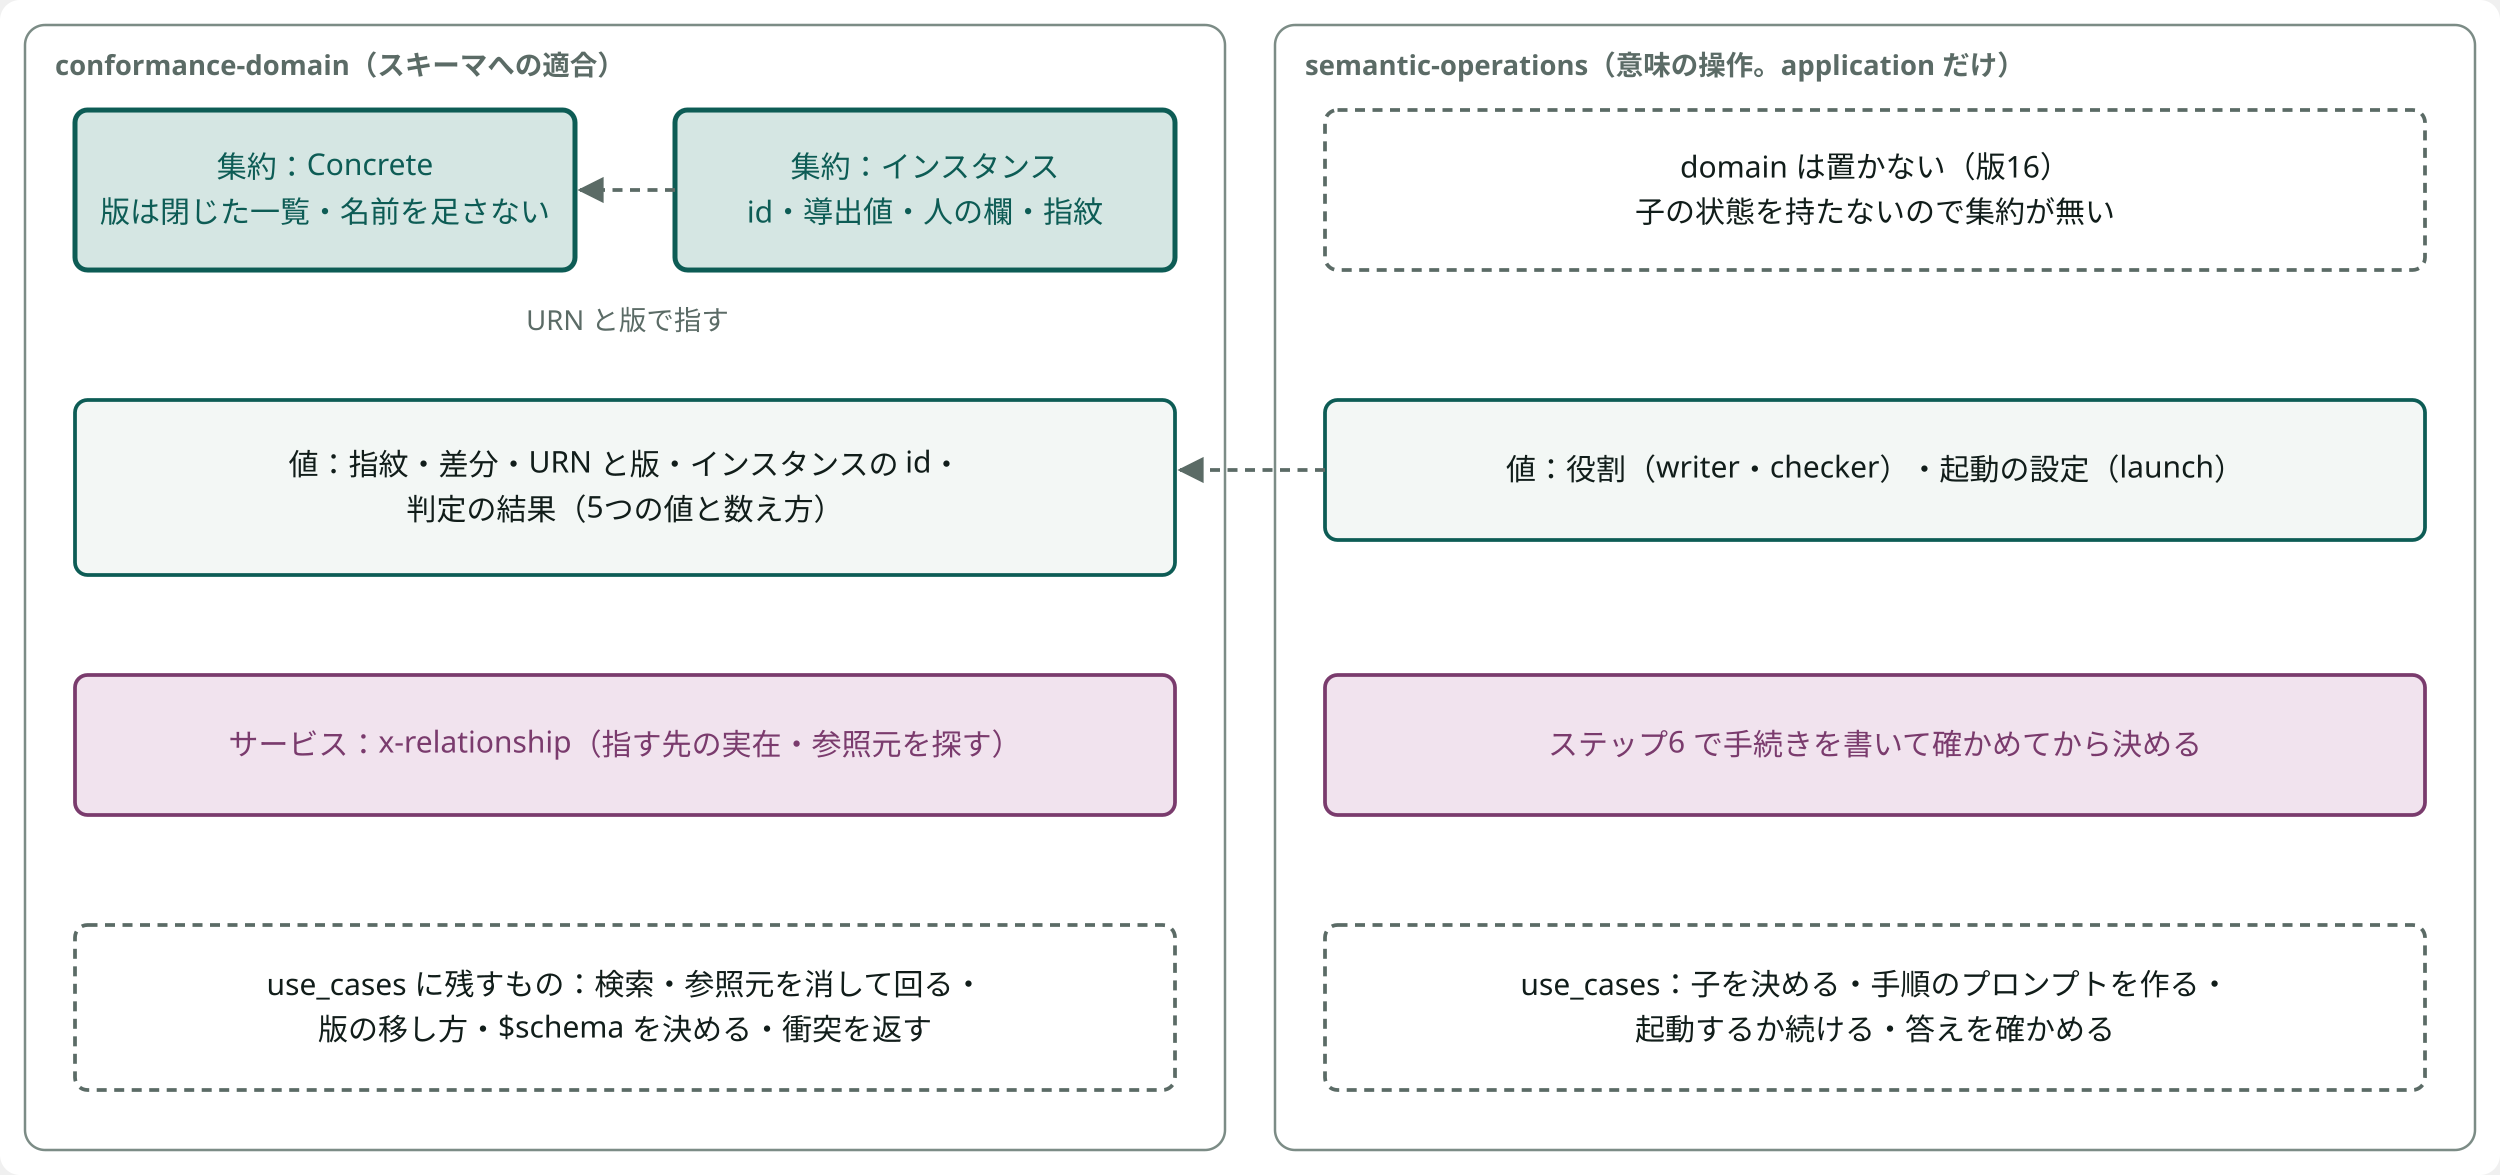
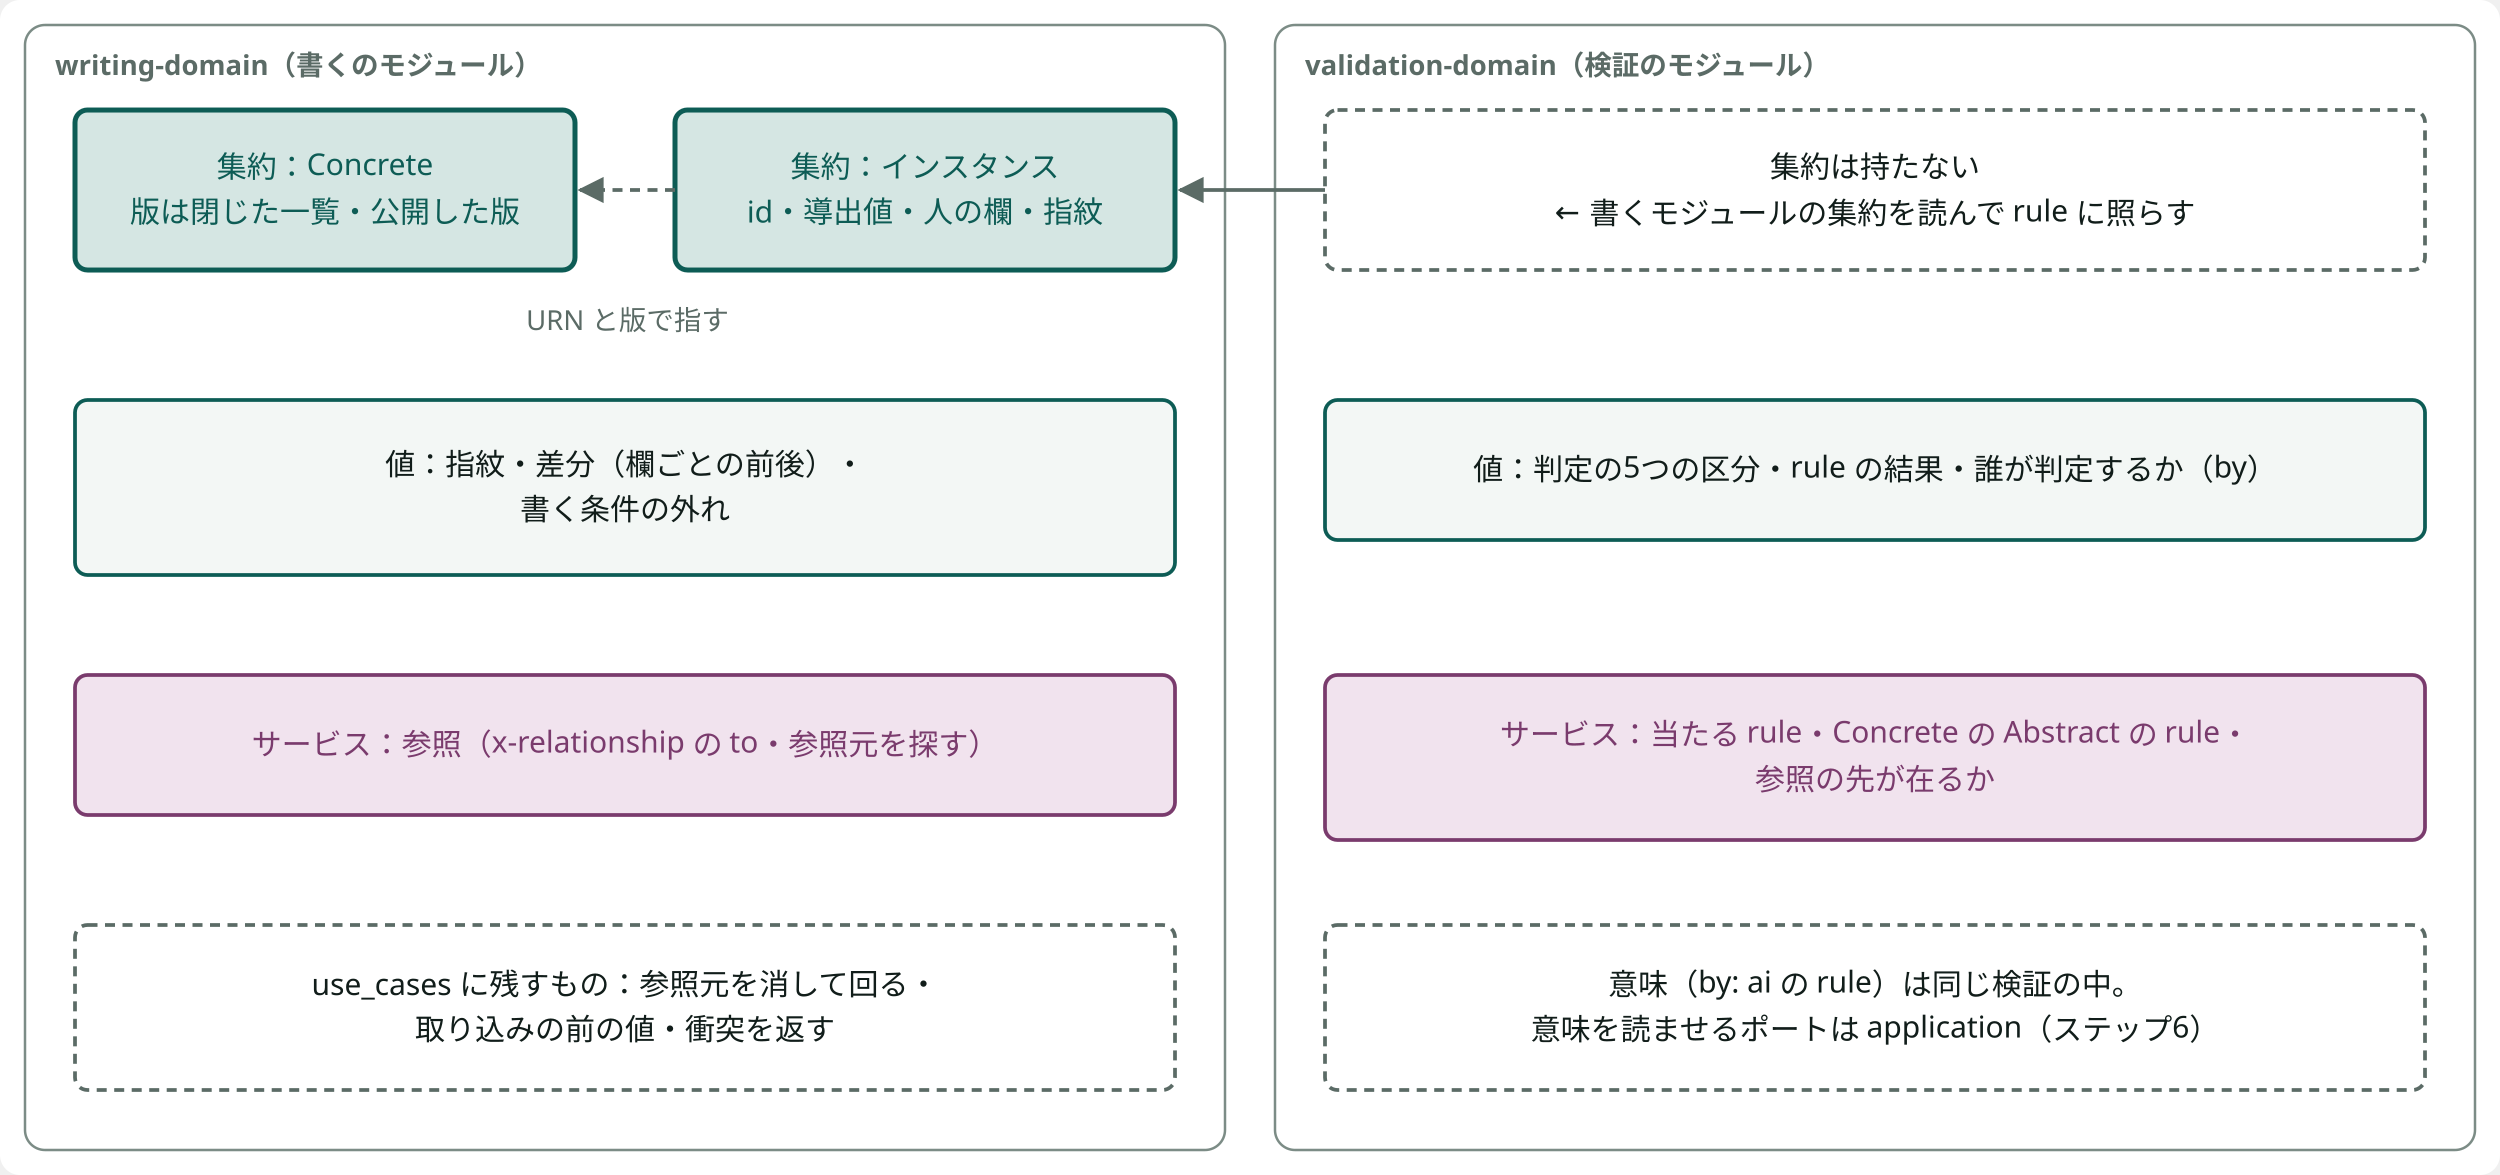
<svg viewBox="0 0 1000 470" width="100%" style="min-width:760px;max-width:1000px;display:block;margin:0 auto" role="img" aria-label="集約・値・サービス（突き合わせで確かめたもの）" class="dsvg">
-   <style data-dsvg="dark">.dsvg .canvas{fill:var(--dsvg-area-fill,#FFFFFF)}.dsvg .area{fill:var(--dsvg-area-fill,#FFFFFF);stroke:var(--dsvg-line,#7C8C86)}.dsvg .note{fill:var(--dsvg-ink-soft,#5B6B66);font-size:11px}.dsvg .box.focus{fill:var(--dsvg-accent-bg,#D5E6E3);stroke:var(--dsvg-accent,#0D5C55)}.dsvg .label.focus{fill:var(--dsvg-accent,#0D5C55);font-size:12px}.dsvg .flow.async{stroke:var(--dsvg-ink-soft,#5B6B66)}.dsvg .box{fill:var(--dsvg-box-fill,#F3F7F5);stroke:var(--dsvg-accent,#0D5C55)}.dsvg .label{fill:var(--dsvg-ink,#111D1A);font-size:12px}.dsvg .box.kind-1{fill:var(--dsvg-kind-1-bg,#F1E3EE);stroke:var(--dsvg-kind-1,#7A3B6D)}.dsvg .label.kind-1{fill:var(--dsvg-kind-1,#7A3B6D);font-size:12px}.dsvg .boundary{stroke:var(--dsvg-ink-soft,#5B6B66)}.dsvg #dsvg-21262278-arrow-5B6B66 path{fill:var(--dsvg-ink-soft,#5B6B66)}@media (prefers-color-scheme:dark){:root:not([data-theme="light"]) .dsvg,.dsvg:root:not([data-theme="light"]){--dsvg-area-fill:#22302D;--dsvg-line:#62756F;--dsvg-ink-soft:#9DADA8;--dsvg-accent-bg:#173330;--dsvg-accent:#6CC9B8;--dsvg-box-fill:#16211E;--dsvg-ink:#E6EEEB;--dsvg-kind-1-bg:#2E1F2B;--dsvg-kind-1:#D094C2}}:root[data-theme="dark"] .dsvg{--dsvg-area-fill:#22302D;--dsvg-line:#62756F;--dsvg-ink-soft:#9DADA8;--dsvg-accent-bg:#173330;--dsvg-accent:#6CC9B8;--dsvg-box-fill:#16211E;--dsvg-ink:#E6EEEB;--dsvg-kind-1-bg:#2E1F2B;--dsvg-kind-1:#D094C2}</style>
+   <style data-dsvg="dark">.dsvg .canvas{fill:var(--dsvg-area-fill,#FFFFFF)}.dsvg .area{fill:var(--dsvg-area-fill,#FFFFFF);stroke:var(--dsvg-line,#7C8C86)}.dsvg .note{fill:var(--dsvg-ink-soft,#5B6B66);font-size:11px}.dsvg .box.focus{fill:var(--dsvg-accent-bg,#D5E6E3);stroke:var(--dsvg-accent,#0D5C55)}.dsvg .label.focus{fill:var(--dsvg-accent,#0D5C55);font-size:12px}.dsvg .flow.async{stroke:var(--dsvg-ink-soft,#5B6B66)}.dsvg .box{fill:var(--dsvg-box-fill,#F3F7F5);stroke:var(--dsvg-accent,#0D5C55)}.dsvg .label{fill:var(--dsvg-ink,#111D1A);font-size:12px}.dsvg .box.kind-1{fill:var(--dsvg-kind-1-bg,#F1E3EE);stroke:var(--dsvg-kind-1,#7A3B6D)}.dsvg .label.kind-1{fill:var(--dsvg-kind-1,#7A3B6D);font-size:12px}.dsvg .boundary{stroke:var(--dsvg-ink-soft,#5B6B66)}.dsvg .flow{stroke:var(--dsvg-ink-soft,#5B6B66)}.dsvg #dsvg-518dd929-arrow-5B6B66 path{fill:var(--dsvg-ink-soft,#5B6B66)}@media (prefers-color-scheme:dark){:root:not([data-theme="light"]) .dsvg,.dsvg:root:not([data-theme="light"]){--dsvg-area-fill:#22302D;--dsvg-line:#62756F;--dsvg-ink-soft:#9DADA8;--dsvg-accent-bg:#173330;--dsvg-accent:#6CC9B8;--dsvg-box-fill:#16211E;--dsvg-ink:#E6EEEB;--dsvg-kind-1-bg:#2E1F2B;--dsvg-kind-1:#D094C2}}:root[data-theme="dark"] .dsvg{--dsvg-area-fill:#22302D;--dsvg-line:#62756F;--dsvg-ink-soft:#9DADA8;--dsvg-accent-bg:#173330;--dsvg-accent:#6CC9B8;--dsvg-box-fill:#16211E;--dsvg-ink:#E6EEEB;--dsvg-kind-1-bg:#2E1F2B;--dsvg-kind-1:#D094C2}</style>
  <defs data-dsvg="marker">
-     <marker id="dsvg-21262278-arrow-5B6B66" viewBox="0 0 10 10" refX="9" refY="5" markerWidth="7" markerHeight="7" orient="auto-start-reverse">
+     <marker id="dsvg-518dd929-arrow-5B6B66" viewBox="0 0 10 10" refX="9" refY="5" markerWidth="7" markerHeight="7" orient="auto-start-reverse">
      <path d="M0,0 L10,5 L0,10 z" fill="#5B6B66" />
    </marker>
  </defs>
  <rect data-dsvg="canvas" class="canvas" x="0.0" y="0.0" width="1000.0" height="470.0" fill="#FFFFFF" rx="8" />
  <rect class="area" x="10" y="10" width="480" height="450" fill="#FFFFFF" stroke="#7C8C86" stroke-width="1" rx="8" />
-   <text class="note" x="22" y="30" font-weight="700" font-family="Noto Sans JP, Hiragino Kaku Gothic ProN, sans-serif" font-size="11" fill="#5B6B66">conformance-domain（スキーマへの適合）</text>
+   <text class="note" x="22" y="30" font-weight="700" font-family="Noto Sans JP, Hiragino Kaku Gothic ProN, sans-serif" font-size="11" fill="#5B6B66">writing-domain（書くのモジュール）</text>
  <rect class="box focus" x="30" y="44" width="200" height="64" fill="#D5E6E3" stroke="#0D5C55" stroke-width="2" rx="5" />
  <text class="label focus" x="130.0" y="71.0" text-anchor="middle" font-family="Noto Sans JP, Hiragino Kaku Gothic ProN, sans-serif" font-size="12" fill="#0D5C55">集約：Concrete</text>
-   <text class="label focus" x="130.0" y="89.0" text-anchor="middle" font-family="Noto Sans JP, Hiragino Kaku Gothic ProN, sans-serif" font-size="12" fill="#0D5C55">版は閉じた一覧・名前を足さない</text>
+   <text class="label focus" x="130.0" y="89.0" text-anchor="middle" font-family="Noto Sans JP, Hiragino Kaku Gothic ProN, sans-serif" font-size="12" fill="#0D5C55">版は閉じた一覧・公開した版</text>
  <rect class="box focus" x="270" y="44" width="200" height="64" fill="#D5E6E3" stroke="#0D5C55" stroke-width="2" rx="5" />
  <text class="label focus" x="370.0" y="71.0" text-anchor="middle" font-family="Noto Sans JP, Hiragino Kaku Gothic ProN, sans-serif" font-size="12" fill="#0D5C55">集約：インスタンス</text>
  <text class="label focus" x="370.0" y="89.0" text-anchor="middle" font-family="Noto Sans JP, Hiragino Kaku Gothic ProN, sans-serif" font-size="12" fill="#0D5C55">id・導出値・人の欄・指紋</text>
-   <path class="flow async" d="M270,76 H232" fill="none" stroke="#5B6B66" stroke-width="1.5" marker-end="url(#dsvg-21262278-arrow-5B6B66)" stroke-dasharray="4 3" />
+   <path class="flow async" d="M270,76 H232" fill="none" stroke="#5B6B66" stroke-width="1.5" marker-end="url(#dsvg-518dd929-arrow-5B6B66)" stroke-dasharray="4 3" />
  <text class="note" x="251" y="132" text-anchor="middle" font-family="Noto Sans JP, Hiragino Kaku Gothic ProN, sans-serif" font-size="11" fill="#5B6B66">URN と版で指す</text>
  <rect class="box" x="30" y="160" width="440" height="70" fill="#F3F7F5" stroke="#0D5C55" stroke-width="1.5" rx="5" />
-   <text class="label" x="250.0" y="190.0" text-anchor="middle" font-family="Noto Sans JP, Hiragino Kaku Gothic ProN, sans-serif" font-size="12" fill="#111D1A">値：指紋・差分・URN と版・インスタンスの id・</text>
-   <text class="label" x="250.0" y="208.0" text-anchor="middle" font-family="Noto Sans JP, Hiragino Kaku Gothic ProN, sans-serif" font-size="12" fill="#111D1A">判定の結果（5つの値と数え方）</text>
+   <text class="label" x="250.0" y="190.0" text-anchor="middle" font-family="Noto Sans JP, Hiragino Kaku Gothic ProN, sans-serif" font-size="12" fill="#111D1A">値：指紋・差分（欄ごとの前後）・</text>
+   <text class="label" x="250.0" y="208.0" text-anchor="middle" font-family="Noto Sans JP, Hiragino Kaku Gothic ProN, sans-serif" font-size="12" fill="#111D1A">書く条件の外れ</text>
  <rect class="box kind-1" x="30" y="270" width="440" height="56" fill="#F1E3EE" stroke="#7A3B6D" stroke-width="1.5" rx="5" />
-   <text class="label kind-1" x="250.0" y="302.0" text-anchor="middle" font-family="Noto Sans JP, Hiragino Kaku Gothic ProN, sans-serif" font-size="12" fill="#7A3B6D">サービス：x-relationship（指す先の実在・参照元を探す）</text>
+   <text class="label kind-1" x="250.0" y="302.0" text-anchor="middle" font-family="Noto Sans JP, Hiragino Kaku Gothic ProN, sans-serif" font-size="12" fill="#7A3B6D">サービス：参照（x-relationship の to・参照元を探す）</text>
  <rect class="boundary" x="30" y="370" width="440" height="66" fill="none" stroke="#5B6B66" stroke-width="1.5" stroke-dasharray="4 3" rx="5" />
-   <text class="label" x="250.0" y="398.0" text-anchor="middle" font-family="Noto Sans JP, Hiragino Kaku Gothic ProN, sans-serif" font-size="12" fill="#111D1A">use_cases に残すもの：検索・参照元を消して回る・</text>
-   <text class="label" x="250.0" y="416.0" text-anchor="middle" font-family="Noto Sans JP, Hiragino Kaku Gothic ProN, sans-serif" font-size="12" fill="#111D1A">版の移し方・$schema を決める・衝突を返す</text>
+   <text class="label" x="250.0" y="398.0" text-anchor="middle" font-family="Noto Sans JP, Hiragino Kaku Gothic ProN, sans-serif" font-size="12" fill="#111D1A">use_cases に残すもの：参照元を消して回る・</text>
+   <text class="label" x="250.0" y="416.0" text-anchor="middle" font-family="Noto Sans JP, Hiragino Kaku Gothic ProN, sans-serif" font-size="12" fill="#111D1A">取り込みの前の値・衝突を返す</text>
  <rect class="area" x="510" y="10" width="480" height="450" fill="#FFFFFF" stroke="#7C8C86" stroke-width="1" rx="8" />
-   <text class="note" x="522" y="30" font-weight="700" font-family="Noto Sans JP, Hiragino Kaku Gothic ProN, sans-serif" font-size="11" fill="#5B6B66">semantic-operations（意味の操作。application だけ）</text>
+   <text class="note" x="522" y="30" font-weight="700" font-family="Noto Sans JP, Hiragino Kaku Gothic ProN, sans-serif" font-size="11" fill="#5B6B66">validation-domain（検証のモジュール）</text>
  <rect class="boundary" x="530" y="44" width="440" height="64" fill="none" stroke="#5B6B66" stroke-width="1.5" stroke-dasharray="4 3" rx="5" />
-   <text class="label" x="750.0" y="71.0" text-anchor="middle" font-family="Noto Sans JP, Hiragino Kaku Gothic ProN, sans-serif" font-size="12" fill="#111D1A">domain は置かない（版16）</text>
-   <text class="label" x="750.0" y="89.0" text-anchor="middle" font-family="Noto Sans JP, Hiragino Kaku Gothic ProN, sans-serif" font-size="12" fill="#111D1A">子の状態を持たないので集約が無い</text>
+   <text class="label" x="750.0" y="71.0" text-anchor="middle" font-family="Noto Sans JP, Hiragino Kaku Gothic ProN, sans-serif" font-size="12" fill="#111D1A">集約は持たない</text>
+   <text class="label" x="750.0" y="89.0" text-anchor="middle" font-family="Noto Sans JP, Hiragino Kaku Gothic ProN, sans-serif" font-size="12" fill="#111D1A">← 書くモジュールの集約を読んで rule に照らす</text>
  <rect class="box" x="530" y="160" width="440" height="56" fill="#F3F7F5" stroke="#0D5C55" stroke-width="1.5" rx="5" />
-   <text class="label" x="750.0" y="192.0" text-anchor="middle" font-family="Noto Sans JP, Hiragino Kaku Gothic ProN, sans-serif" font-size="12" fill="#111D1A">値：役割（writer・checker）・起動の設定（launch）</text>
-   <rect class="box kind-1" x="530" y="270" width="440" height="56" fill="#F1E3EE" stroke="#7A3B6D" stroke-width="1.5" rx="5" />
-   <text class="label kind-1" x="750.0" y="302.0" text-anchor="middle" font-family="Noto Sans JP, Hiragino Kaku Gothic ProN, sans-serif" font-size="12" fill="#7A3B6D">ステップ6 で手続きを書いて確かめてから決める</text>
+   <text class="label" x="750.0" y="192.0" text-anchor="middle" font-family="Noto Sans JP, Hiragino Kaku Gothic ProN, sans-serif" font-size="12" fill="#111D1A">値：判定の5つの区分・rule の結果・誰が判定するか（by）</text>
+   <rect class="box kind-1" x="530" y="270" width="440" height="66" fill="#F1E3EE" stroke="#7A3B6D" stroke-width="1.5" rx="5" />
+   <text class="label kind-1" x="750.0" y="298.0" text-anchor="middle" font-family="Noto Sans JP, Hiragino Kaku Gothic ProN, sans-serif" font-size="12" fill="#7A3B6D">サービス：当たる rule・Concrete の Abstract の rule・</text>
+   <text class="label kind-1" x="750.0" y="316.0" text-anchor="middle" font-family="Noto Sans JP, Hiragino Kaku Gothic ProN, sans-serif" font-size="12" fill="#7A3B6D">参照の先が在るか</text>
  <rect class="boundary" x="530" y="370" width="440" height="66" fill="none" stroke="#5B6B66" stroke-width="1.5" stroke-dasharray="4 3" rx="5" />
-   <text class="label" x="750.0" y="398.0" text-anchor="middle" font-family="Noto Sans JP, Hiragino Kaku Gothic ProN, sans-serif" font-size="12" fill="#111D1A">use_cases：子を決める・手順のプロンプトを作る・</text>
-   <text class="label" x="750.0" y="416.0" text-anchor="middle" font-family="Noto Sans JP, Hiragino Kaku Gothic ProN, sans-serif" font-size="12" fill="#111D1A">起動するか続ける・答えを確かめる</text>
-   <path class="flow async" d="M530,188 H472" fill="none" stroke="#5B6B66" stroke-width="1.5" marker-end="url(#dsvg-21262278-arrow-5B6B66)" stroke-dasharray="4 3" />
+   <text class="label" x="750.0" y="398.0" text-anchor="middle" font-family="Noto Sans JP, Hiragino Kaku Gothic ProN, sans-serif" font-size="12" fill="#111D1A">意味（by: ai の rule）は同じ検証の中。</text>
+   <text class="label" x="750.0" y="416.0" text-anchor="middle" font-family="Noto Sans JP, Hiragino Kaku Gothic ProN, sans-serif" font-size="12" fill="#111D1A">意味を読ませるポートは application（ステップ6）</text>
+   <path class="flow" d="M530,76 H472" fill="none" stroke="#5B6B66" stroke-width="1.5" marker-end="url(#dsvg-518dd929-arrow-5B6B66)" />
</svg>
